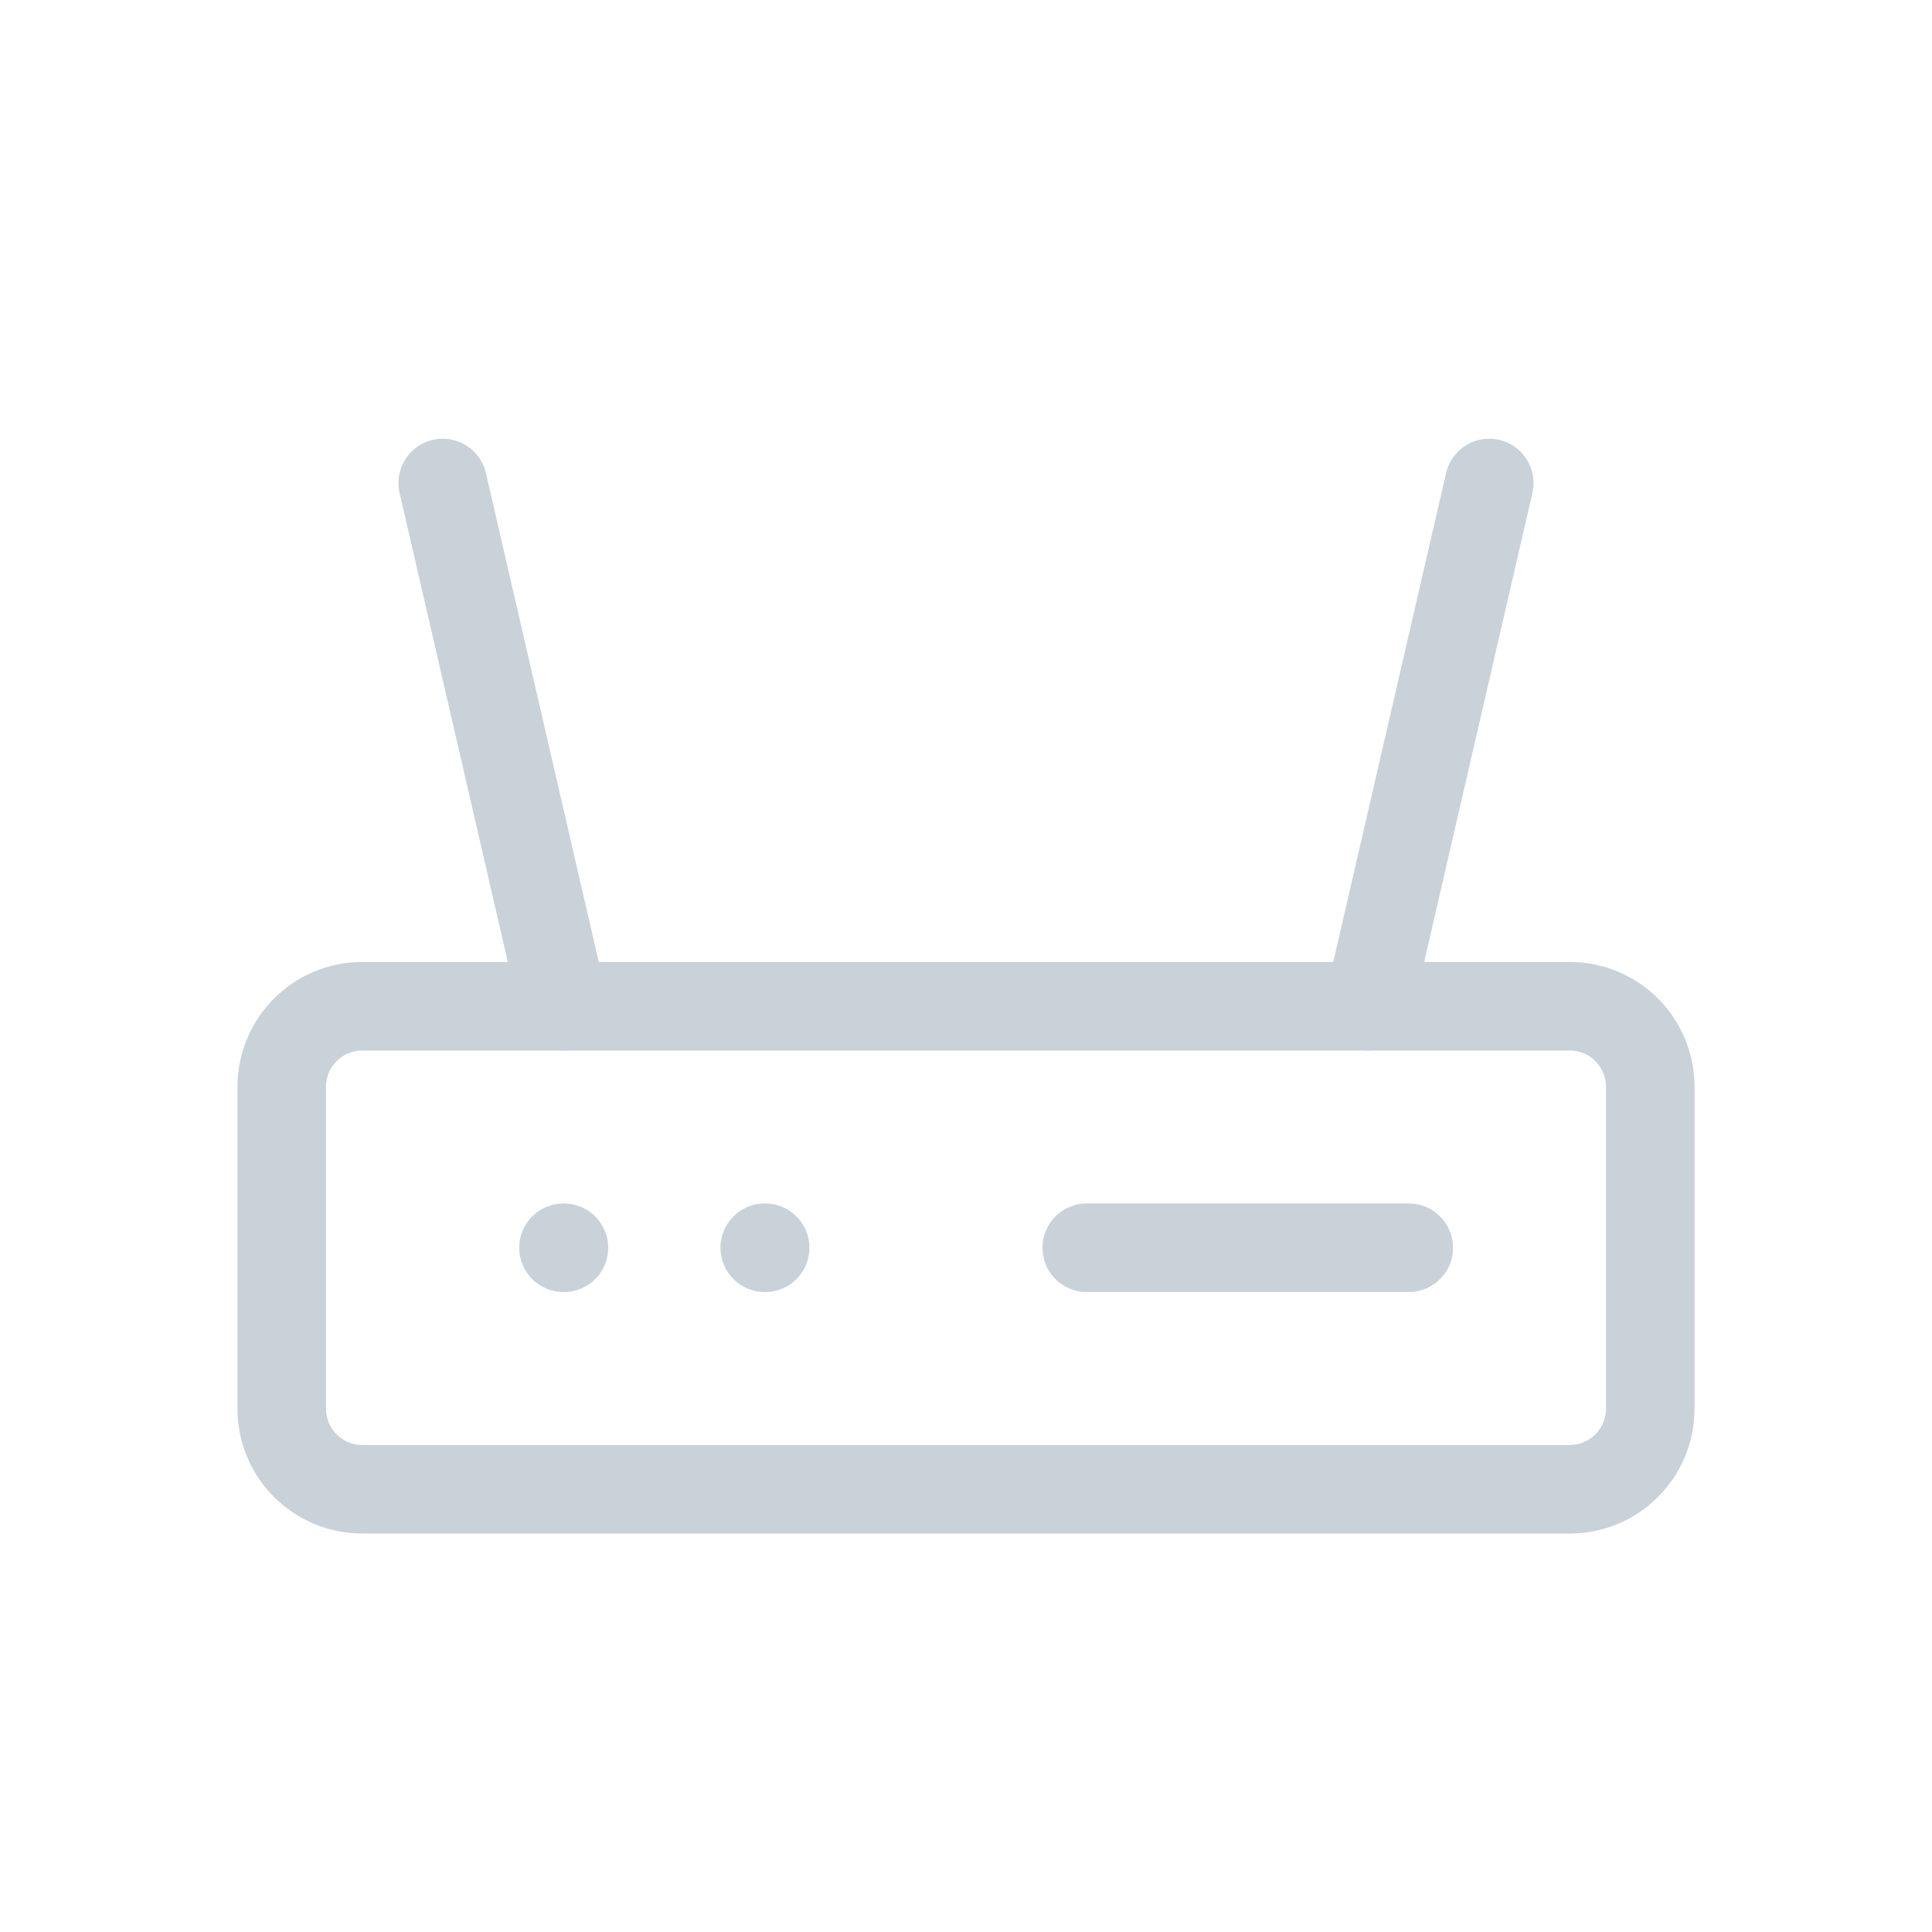
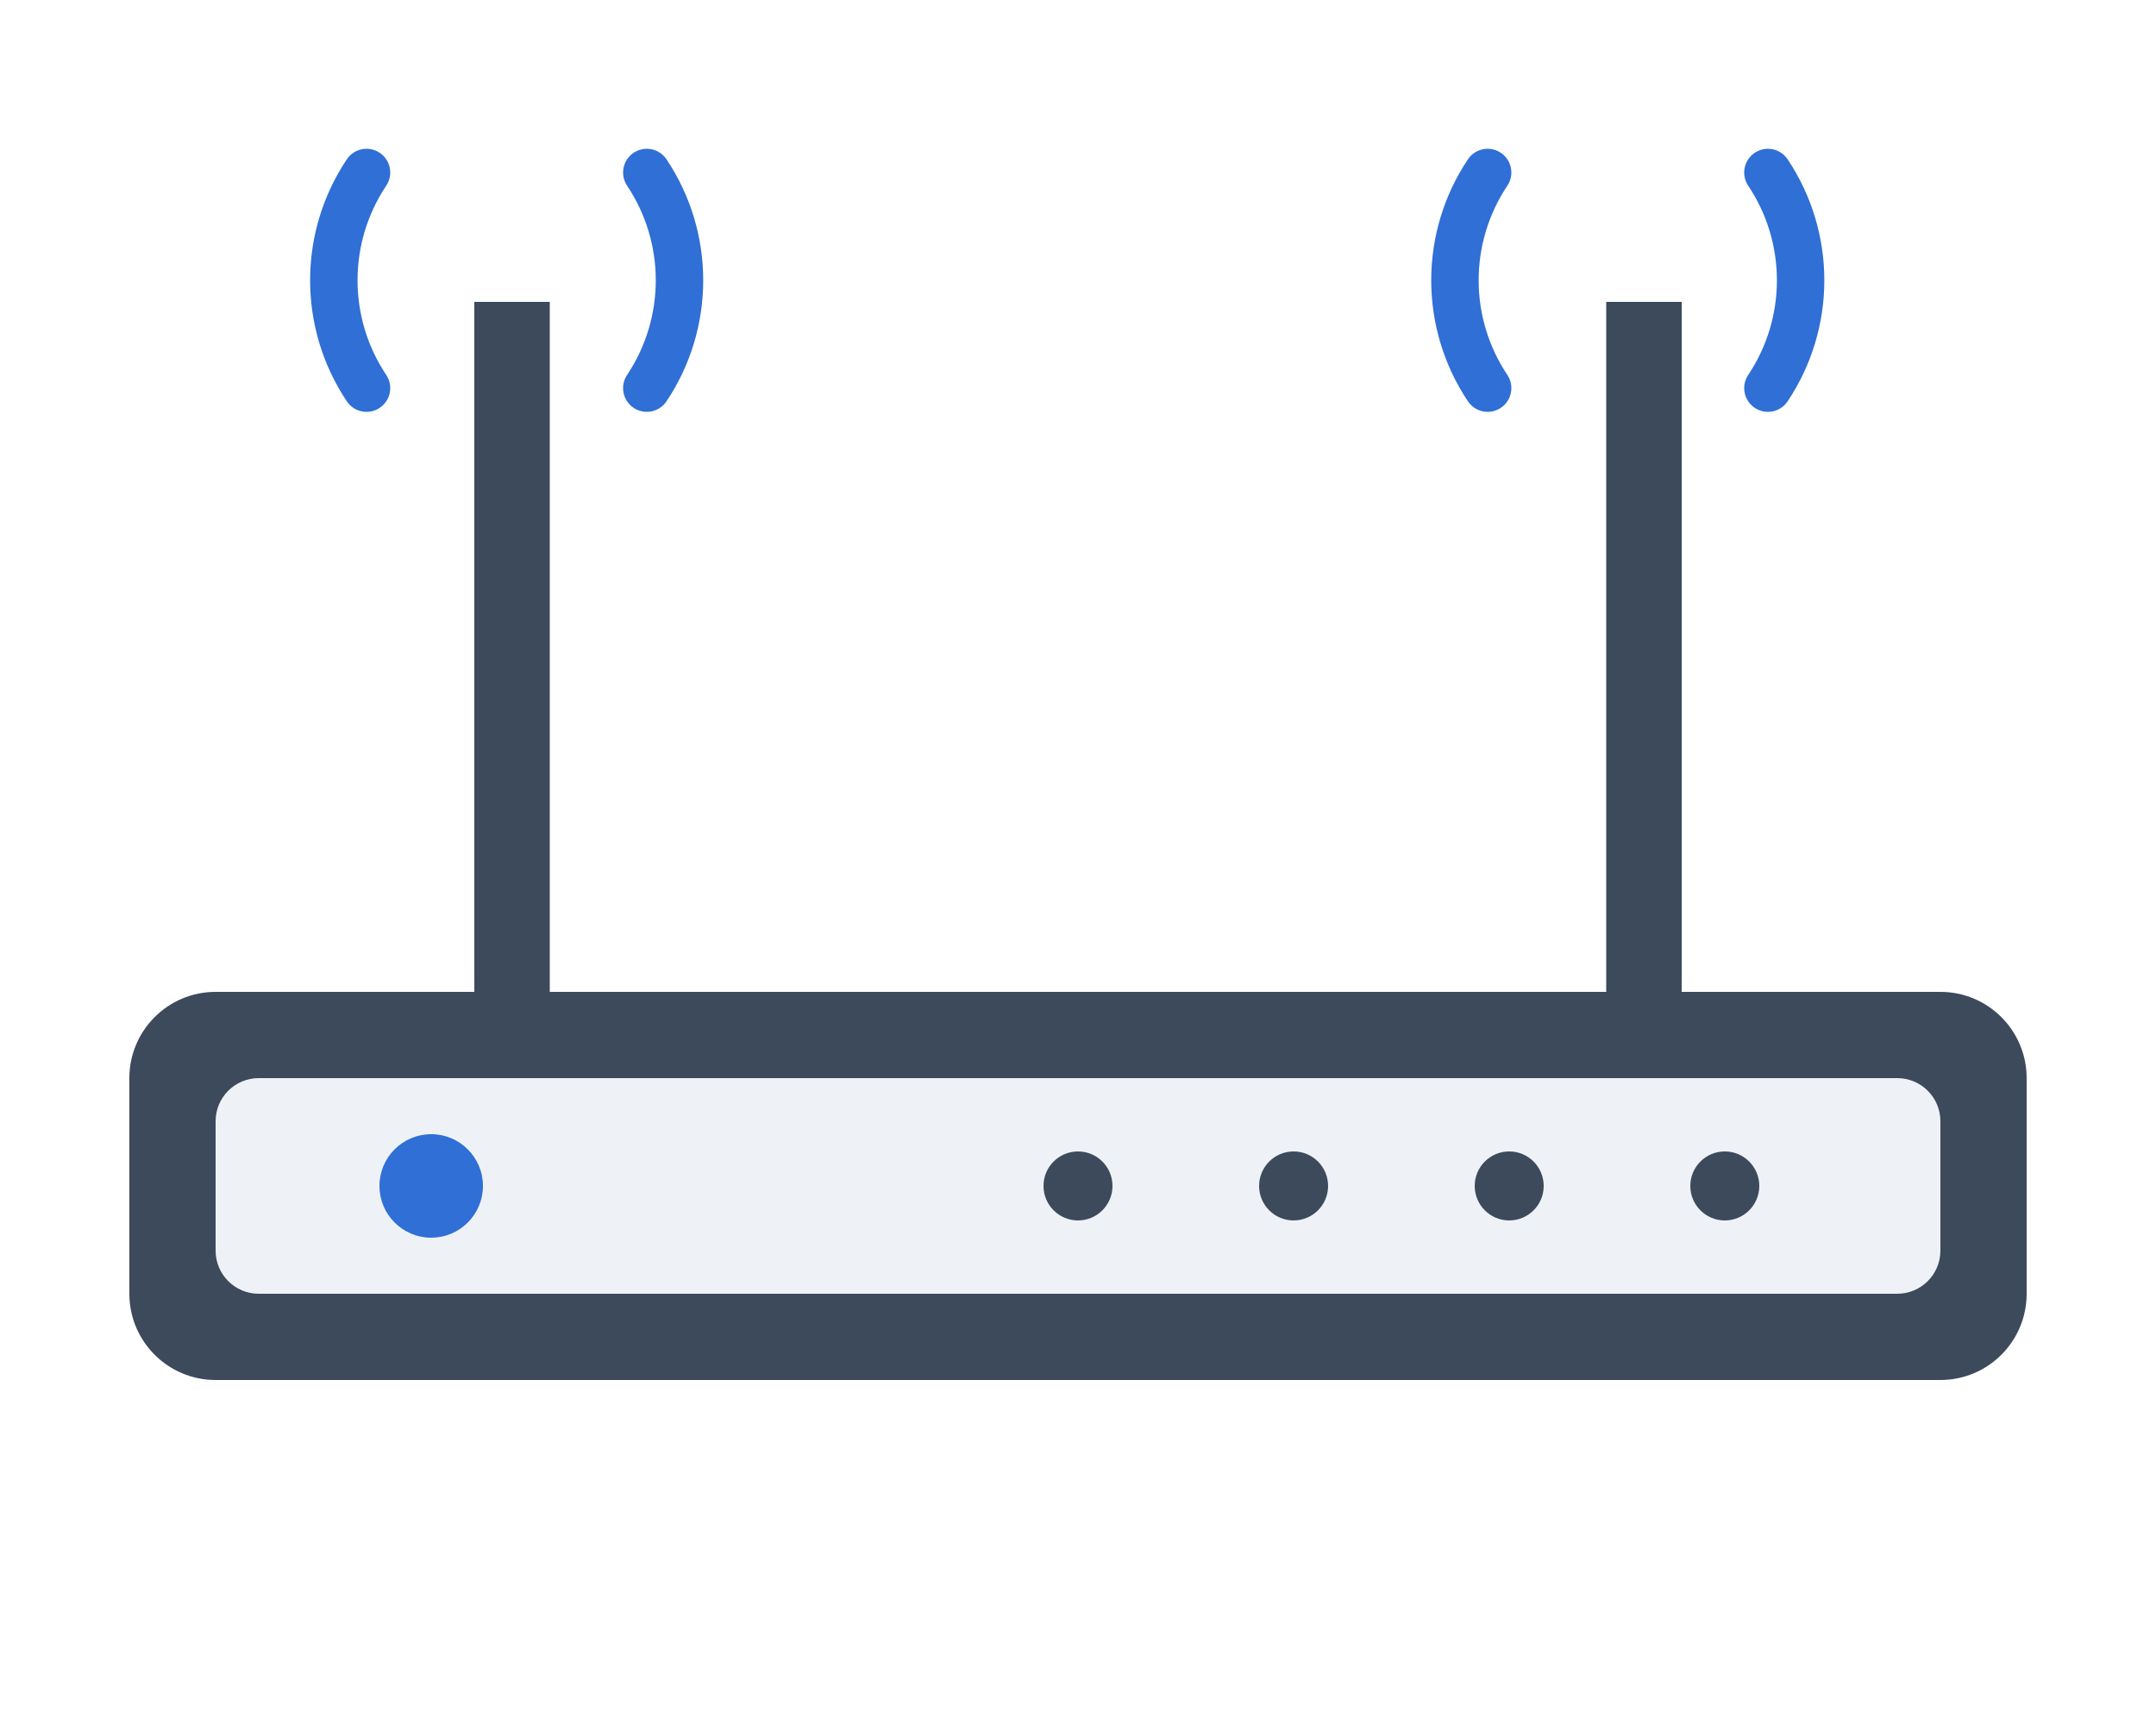
- <svg xmlns="http://www.w3.org/2000/svg" width="48" height="48" viewBox="0 0 48 48" fill="none" stroke="#c9d1d9" stroke-width="2.2" stroke-linecap="round" stroke-linejoin="round">
-   <rect x="7" y="25" width="34" height="12" rx="2" />
-   <path d="M14 25 11 12M34 25l3-13" />
-   <path d="M14 31h.01M19 31h.01" />
-   <path d="M27 31h8" />
+ <svg xmlns="http://www.w3.org/2000/svg" width="100" height="80" viewBox="0 0 100 80">
+   <rect x="22" y="14" width="3.5" height="34" fill="#3c4a5c" />
+   <rect x="74.5" y="14" width="3.5" height="34" fill="#3c4a5c" />
+   <path d="M17 12a9 9 0 0 1 0-10M30 12a9 9 0 0 0 0-10M69 12a9 9 0 0 1 0-10M82 12a9 9 0 0 0 0-10" fill="none" stroke="#2f6fd6" stroke-width="2.2" stroke-linecap="round" transform="translate(0 6)" />
+   <rect x="6" y="46" width="88" height="18" rx="4" fill="#3c4a5c" />
+   <rect x="10" y="50" width="80" height="10" rx="2" fill="#eef2f6" />
+   <circle cx="20" cy="55" r="2.4" fill="#2f6fd6" />
+   <circle cx="50" cy="55" r="1.6" fill="#3c4a5c" />
+   <circle cx="60" cy="55" r="1.6" fill="#3c4a5c" />
+   <circle cx="70" cy="55" r="1.6" fill="#3c4a5c" />
+   <circle cx="80" cy="55" r="1.6" fill="#3c4a5c" />
</svg>
